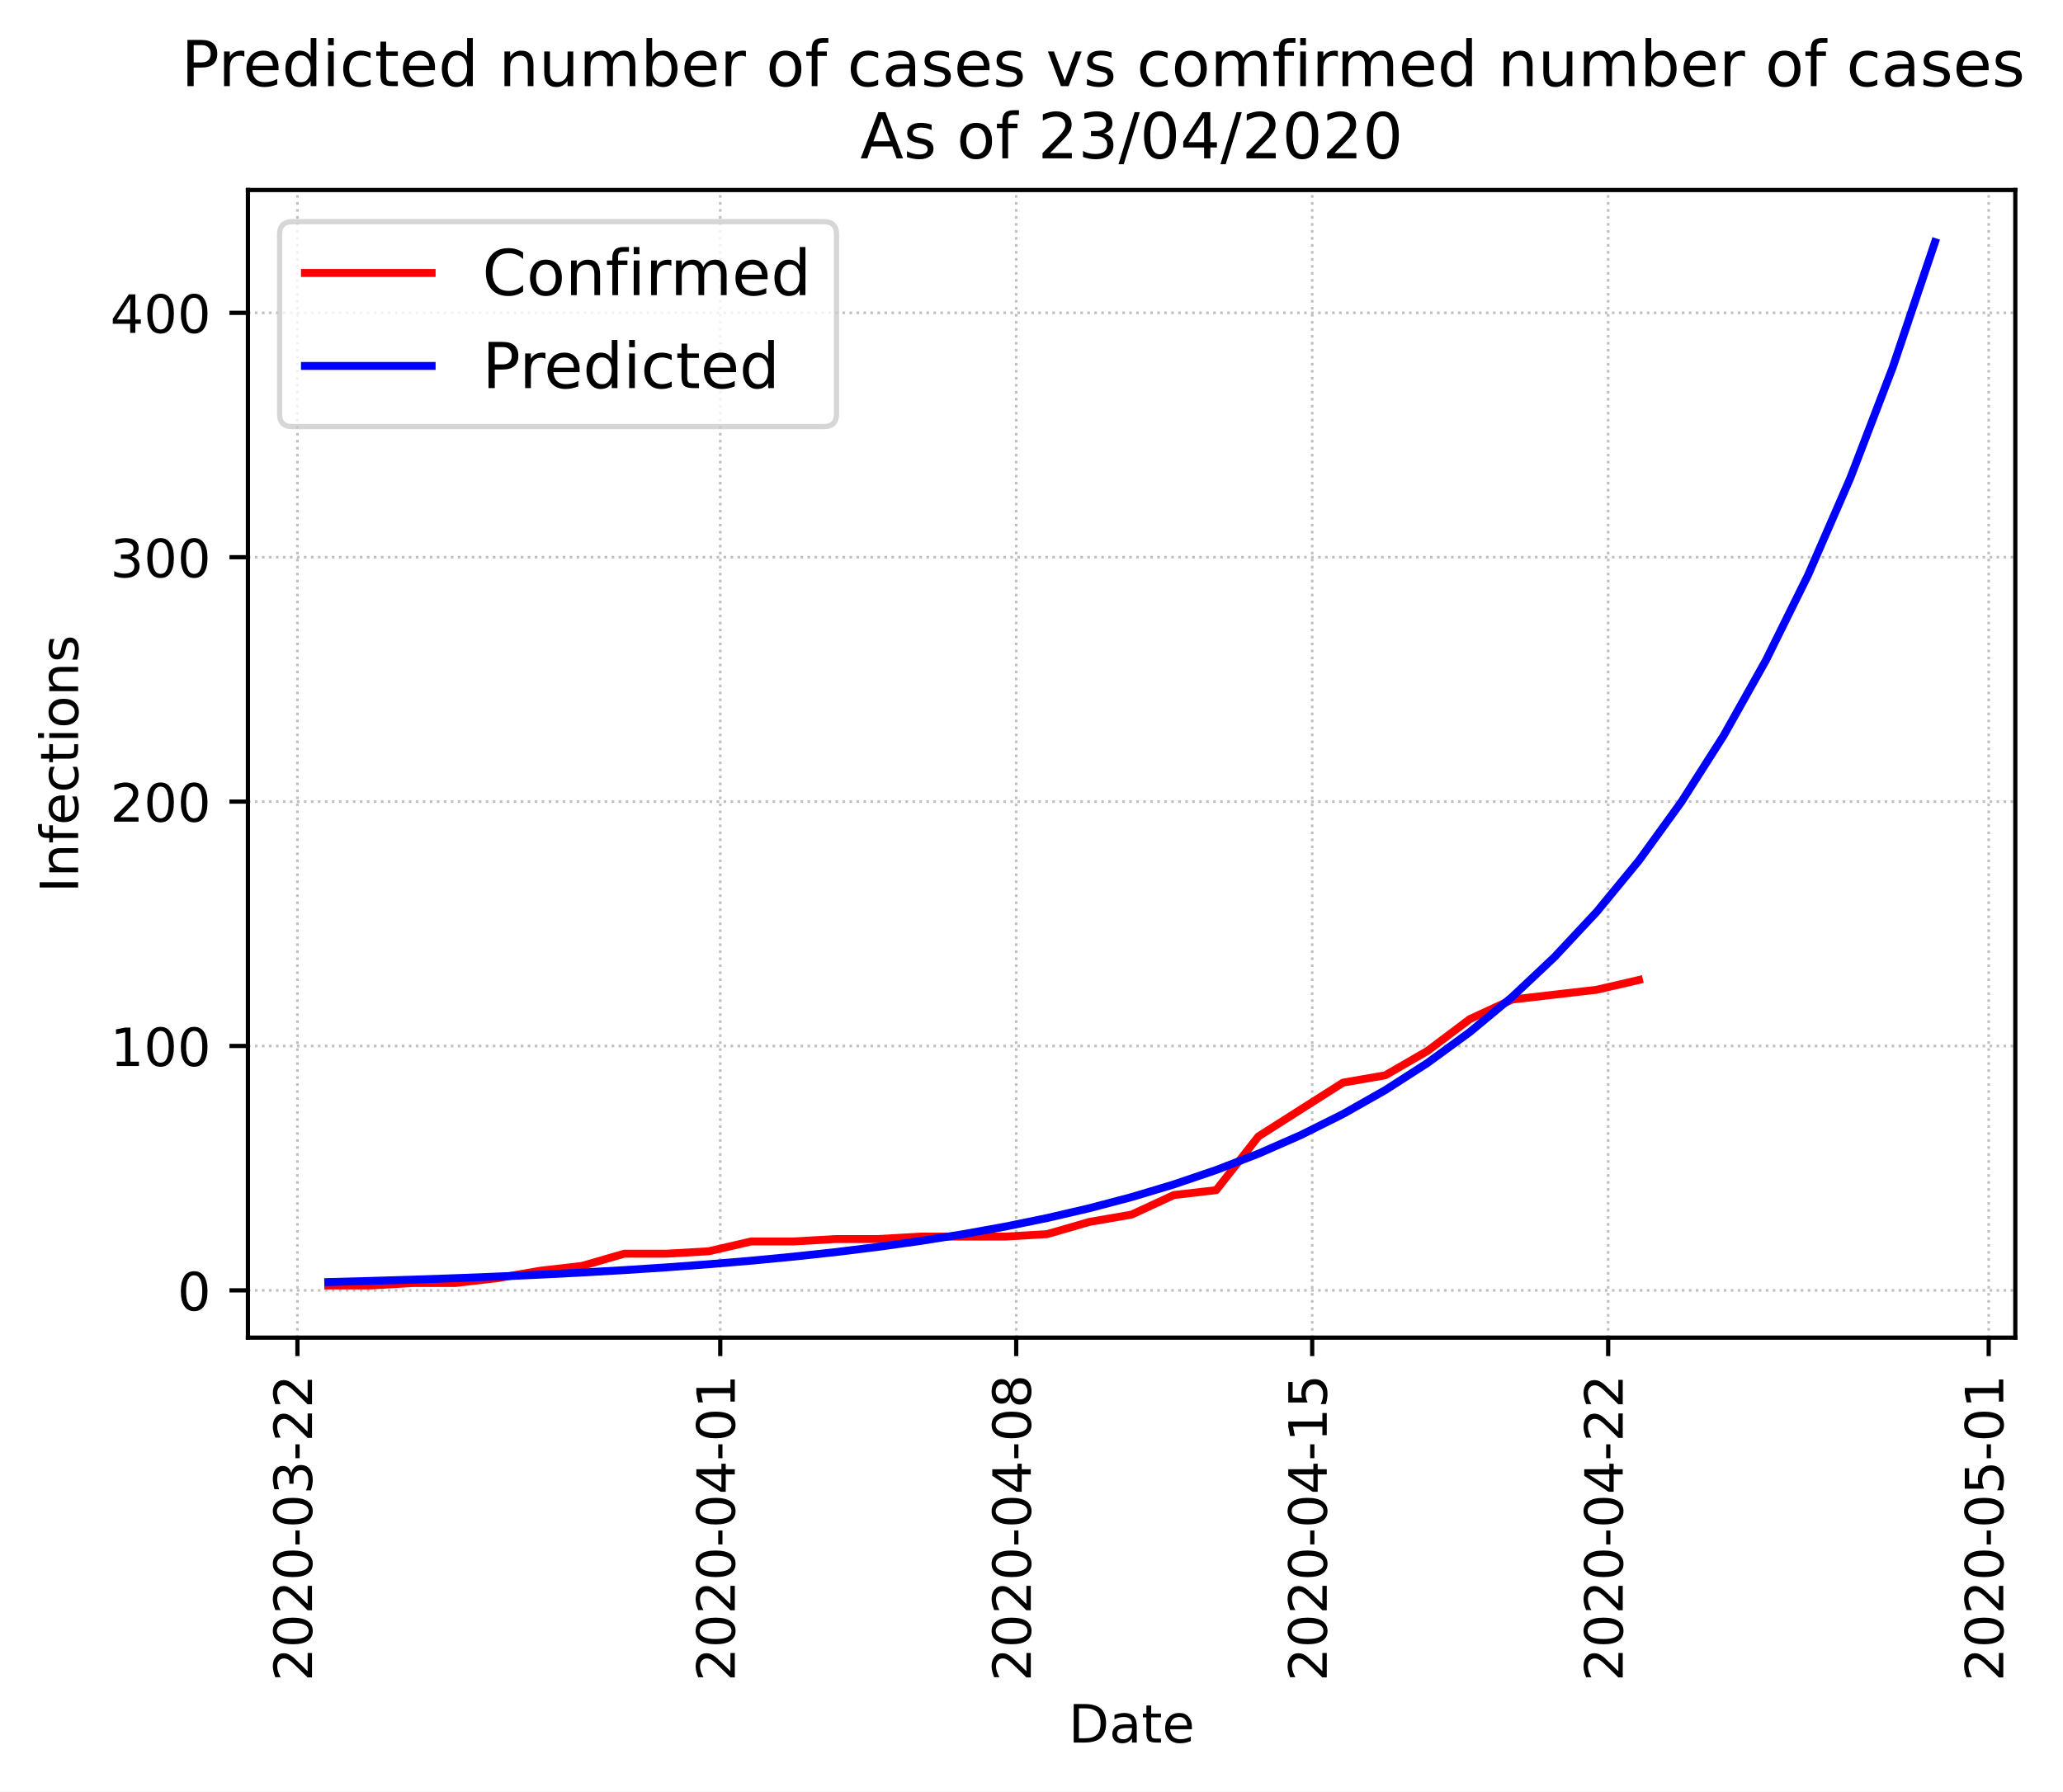
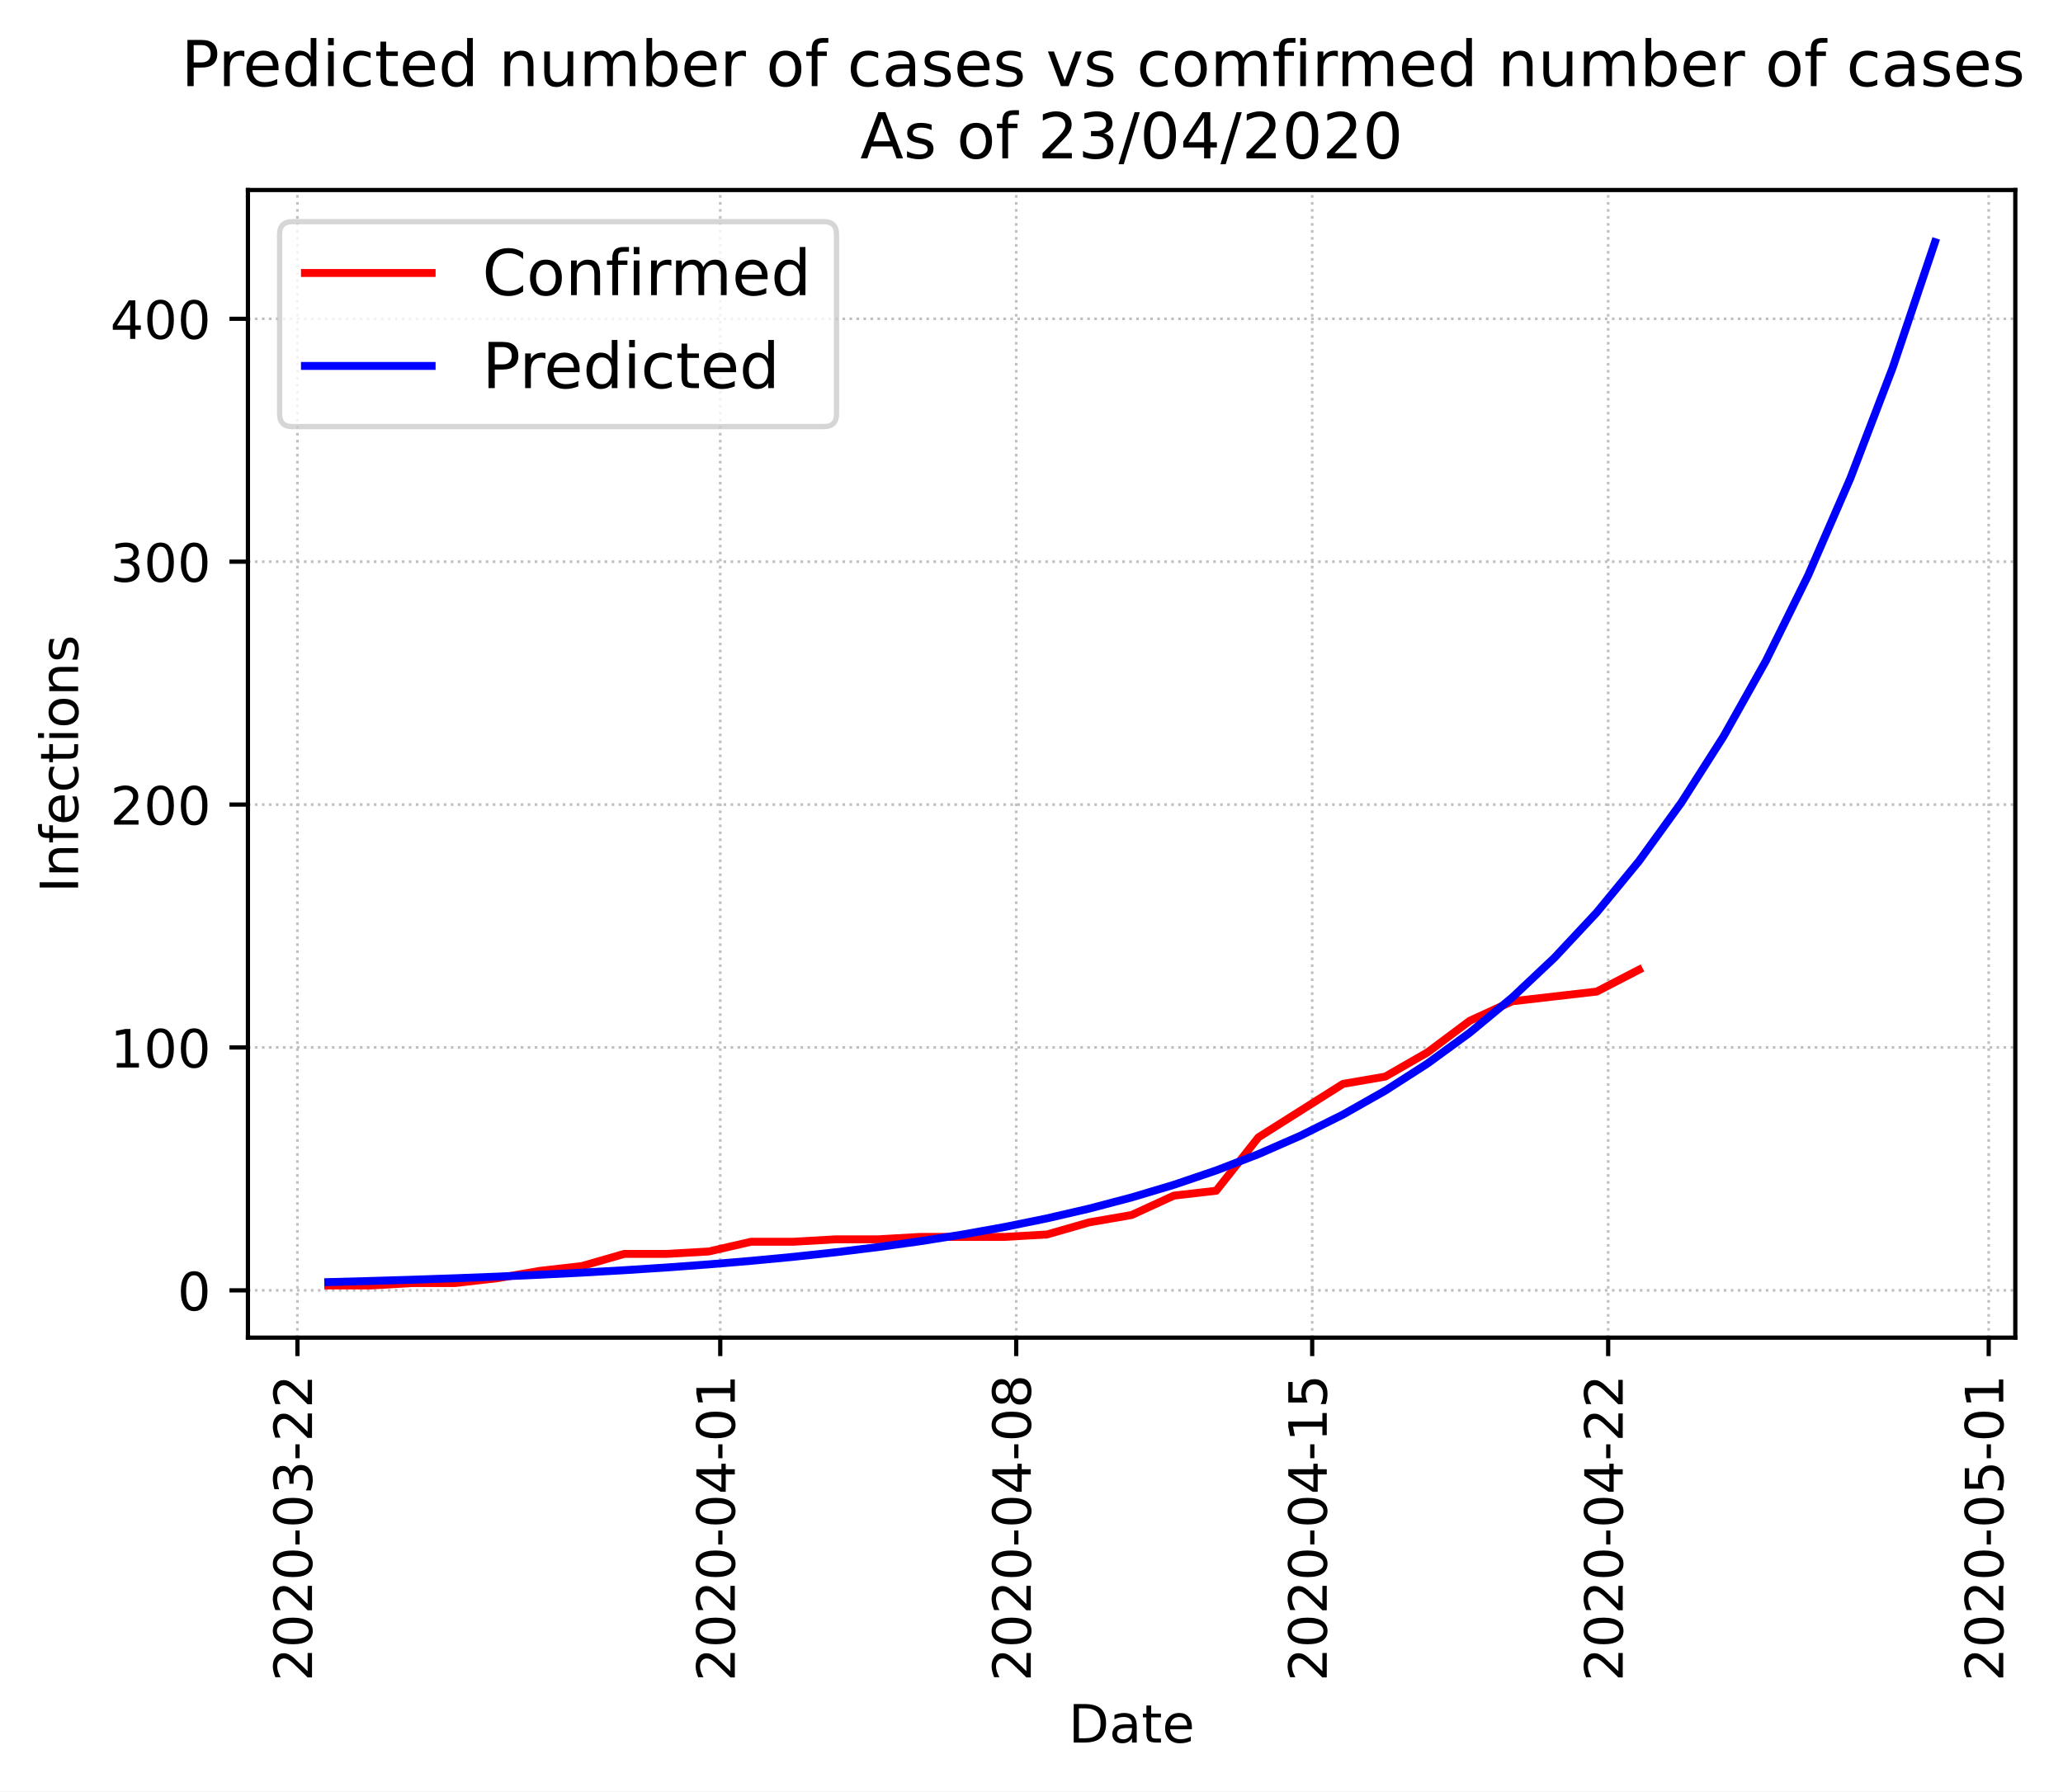
<svg xmlns="http://www.w3.org/2000/svg" xmlns:xlink="http://www.w3.org/1999/xlink" height="339.434pt" version="1.1" viewBox="0 0 390.801 339.434" width="390.801pt">
  <defs>
    <style type="text/css">
*{stroke-linecap:butt;stroke-linejoin:round;}
  </style>
  </defs>
  <g id="figure_1">
    <g id="patch_1">
      <path d="M 0 339.434  L 390.801 339.434  L 390.801 0  L 0 0  z " style="fill:#ffffff;" />
    </g>
    <g id="axes_1">
      <g id="patch_2">
        <path d="M 46.966 253.44  L 381.766 253.44  L 381.766 36  L 46.966 36  z " style="fill:#ffffff;" />
      </g>
      <g id="matplotlib.axis_1">
        <g id="xtick_1">
          <g id="line2d_1">
-             <path clip-path="url(#p44bab52675)" d="M 56.343 253.44  L 56.343 36  " style="fill:none;stroke:#c0c0c0;stroke-dasharray:0.5,0.825;stroke-dashoffset:0;stroke-width:0.5;" />
+             <path clip-path="url(#p7299860c38)" d="M 56.343 253.44  L 56.343 36  " style="fill:none;stroke:#c0c0c0;stroke-dasharray:0.5,0.825;stroke-dashoffset:0;stroke-width:0.5;" />
          </g>
          <g id="line2d_2">
            <defs>
-               <path d="M 0 0  L 0 3.5  " id="md69477b791" style="stroke:#000000;stroke-width:0.8;" />
-             </defs>
-             <g>
-               <use style="stroke:#000000;stroke-width:0.8;" x="56.343" xlink:href="#md69477b791" y="253.44" />
+               <path d="M 0 0  L 0 3.5  " id="m56e57b2d29" style="stroke:#000000;stroke-width:0.8;" />
+             </defs>
+             <g>
+               <use style="stroke:#000000;stroke-width:0.8;" x="56.343" xlink:href="#m56e57b2d29" y="253.44" />
            </g>
          </g>
          <g id="text_1">
            <defs>
              <path d="M 19.188 8.297  L 53.609 8.297  L 53.609 0  L 7.328 0  L 7.328 8.297  Q 12.938 14.109 22.625 23.891  Q 32.328 33.688 34.812 36.531  Q 39.547 41.844 41.422 45.531  Q 43.312 49.219 43.312 52.781  Q 43.312 58.594 39.234 62.25  Q 35.156 65.922 28.609 65.922  Q 23.969 65.922 18.812 64.312  Q 13.672 62.703 7.812 59.422  L 7.812 69.391  Q 13.766 71.781 18.938 73  Q 24.125 74.219 28.422 74.219  Q 39.75 74.219 46.484 68.547  Q 53.219 62.891 53.219 53.422  Q 53.219 48.922 51.531 44.891  Q 49.859 40.875 45.406 35.406  Q 44.188 33.984 37.641 27.219  Q 31.109 20.453 19.188 8.297  z " id="DejaVuSans-50" />
              <path d="M 31.781 66.406  Q 24.172 66.406 20.328 58.906  Q 16.5 51.422 16.5 36.375  Q 16.5 21.391 20.328 13.891  Q 24.172 6.391 31.781 6.391  Q 39.453 6.391 43.281 13.891  Q 47.125 21.391 47.125 36.375  Q 47.125 51.422 43.281 58.906  Q 39.453 66.406 31.781 66.406  z M 31.781 74.219  Q 44.047 74.219 50.516 64.516  Q 56.984 54.828 56.984 36.375  Q 56.984 17.969 50.516 8.266  Q 44.047 -1.422 31.781 -1.422  Q 19.531 -1.422 13.062 8.266  Q 6.594 17.969 6.594 36.375  Q 6.594 54.828 13.062 64.516  Q 19.531 74.219 31.781 74.219  z " id="DejaVuSans-48" />
              <path d="M 4.891 31.391  L 31.203 31.391  L 31.203 23.391  L 4.891 23.391  z " id="DejaVuSans-45" />
              <path d="M 40.578 39.312  Q 47.656 37.797 51.625 33  Q 55.609 28.219 55.609 21.188  Q 55.609 10.406 48.188 4.484  Q 40.766 -1.422 27.094 -1.422  Q 22.516 -1.422 17.656 -0.516  Q 12.797 0.391 7.625 2.203  L 7.625 11.719  Q 11.719 9.328 16.594 8.109  Q 21.484 6.891 26.812 6.891  Q 36.078 6.891 40.938 10.547  Q 45.797 14.203 45.797 21.188  Q 45.797 27.641 41.281 31.266  Q 36.766 34.906 28.719 34.906  L 20.219 34.906  L 20.219 43.016  L 29.109 43.016  Q 36.375 43.016 40.234 45.922  Q 44.094 48.828 44.094 54.297  Q 44.094 59.906 40.109 62.906  Q 36.141 65.922 28.719 65.922  Q 24.656 65.922 20.016 65.031  Q 15.375 64.156 9.812 62.312  L 9.812 71.094  Q 15.438 72.656 20.344 73.438  Q 25.25 74.219 29.594 74.219  Q 40.828 74.219 47.359 69.109  Q 53.906 64.016 53.906 55.328  Q 53.906 49.266 50.438 45.094  Q 46.969 40.922 40.578 39.312  z " id="DejaVuSans-51" />
            </defs>
            <g transform="translate(59.10287 318.5556)rotate(-90)scale(0.1 -0.1)">
              <use xlink:href="#DejaVuSans-50" />
              <use x="63.623" xlink:href="#DejaVuSans-48" />
              <use x="127.246" xlink:href="#DejaVuSans-50" />
              <use x="190.869" xlink:href="#DejaVuSans-48" />
              <use x="254.492" xlink:href="#DejaVuSans-45" />
              <use x="290.576" xlink:href="#DejaVuSans-48" />
              <use x="354.199" xlink:href="#DejaVuSans-51" />
              <use x="417.822" xlink:href="#DejaVuSans-45" />
              <use x="453.906" xlink:href="#DejaVuSans-50" />
              <use x="517.529" xlink:href="#DejaVuSans-50" />
            </g>
          </g>
        </g>
        <g id="xtick_2">
          <g id="line2d_3">
-             <path clip-path="url(#p44bab52675)" d="M 136.439 253.44  L 136.439 36  " style="fill:none;stroke:#c0c0c0;stroke-dasharray:0.5,0.825;stroke-dashoffset:0;stroke-width:0.5;" />
+             <path clip-path="url(#p7299860c38)" d="M 136.439 253.44  L 136.439 36  " style="fill:none;stroke:#c0c0c0;stroke-dasharray:0.5,0.825;stroke-dashoffset:0;stroke-width:0.5;" />
          </g>
          <g id="line2d_4">
            <g>
-               <use style="stroke:#000000;stroke-width:0.8;" x="136.439" xlink:href="#md69477b791" y="253.44" />
+               <use style="stroke:#000000;stroke-width:0.8;" x="136.439" xlink:href="#m56e57b2d29" y="253.44" />
            </g>
          </g>
          <g id="text_2">
            <defs>
              <path d="M 37.797 64.312  L 12.891 25.391  L 37.797 25.391  z M 35.203 72.906  L 47.609 72.906  L 47.609 25.391  L 58.016 25.391  L 58.016 17.188  L 47.609 17.188  L 47.609 0  L 37.797 0  L 37.797 17.188  L 4.891 17.188  L 4.891 26.703  z " id="DejaVuSans-52" />
              <path d="M 12.406 8.297  L 28.516 8.297  L 28.516 63.922  L 10.984 60.406  L 10.984 69.391  L 28.422 72.906  L 38.281 72.906  L 38.281 8.297  L 54.391 8.297  L 54.391 0  L 12.406 0  z " id="DejaVuSans-49" />
            </defs>
            <g transform="translate(139.1986 318.5556)rotate(-90)scale(0.1 -0.1)">
              <use xlink:href="#DejaVuSans-50" />
              <use x="63.623" xlink:href="#DejaVuSans-48" />
              <use x="127.246" xlink:href="#DejaVuSans-50" />
              <use x="190.869" xlink:href="#DejaVuSans-48" />
              <use x="254.492" xlink:href="#DejaVuSans-45" />
              <use x="290.576" xlink:href="#DejaVuSans-48" />
              <use x="354.199" xlink:href="#DejaVuSans-52" />
              <use x="417.822" xlink:href="#DejaVuSans-45" />
              <use x="453.906" xlink:href="#DejaVuSans-48" />
              <use x="517.529" xlink:href="#DejaVuSans-49" />
            </g>
          </g>
        </g>
        <g id="xtick_3">
          <g id="line2d_5">
-             <path clip-path="url(#p44bab52675)" d="M 192.506 253.44  L 192.506 36  " style="fill:none;stroke:#c0c0c0;stroke-dasharray:0.5,0.825;stroke-dashoffset:0;stroke-width:0.5;" />
+             <path clip-path="url(#p7299860c38)" d="M 192.506 253.44  L 192.506 36  " style="fill:none;stroke:#c0c0c0;stroke-dasharray:0.5,0.825;stroke-dashoffset:0;stroke-width:0.5;" />
          </g>
          <g id="line2d_6">
            <g>
-               <use style="stroke:#000000;stroke-width:0.8;" x="192.506" xlink:href="#md69477b791" y="253.44" />
+               <use style="stroke:#000000;stroke-width:0.8;" x="192.506" xlink:href="#m56e57b2d29" y="253.44" />
            </g>
          </g>
          <g id="text_3">
            <defs>
              <path d="M 31.781 34.625  Q 24.75 34.625 20.719 30.859  Q 16.703 27.094 16.703 20.516  Q 16.703 13.922 20.719 10.156  Q 24.75 6.391 31.781 6.391  Q 38.812 6.391 42.859 10.172  Q 46.922 13.969 46.922 20.516  Q 46.922 27.094 42.891 30.859  Q 38.875 34.625 31.781 34.625  z M 21.922 38.812  Q 15.578 40.375 12.031 44.719  Q 8.5 49.078 8.5 55.328  Q 8.5 64.062 14.719 69.141  Q 20.953 74.219 31.781 74.219  Q 42.672 74.219 48.875 69.141  Q 55.078 64.062 55.078 55.328  Q 55.078 49.078 51.531 44.719  Q 48 40.375 41.703 38.812  Q 48.828 37.156 52.797 32.312  Q 56.781 27.484 56.781 20.516  Q 56.781 9.906 50.312 4.234  Q 43.844 -1.422 31.781 -1.422  Q 19.734 -1.422 13.25 4.234  Q 6.781 9.906 6.781 20.516  Q 6.781 27.484 10.781 32.312  Q 14.797 37.156 21.922 38.812  z M 18.312 54.391  Q 18.312 48.734 21.844 45.562  Q 25.391 42.391 31.781 42.391  Q 38.141 42.391 41.719 45.562  Q 45.312 48.734 45.312 54.391  Q 45.312 60.062 41.719 63.234  Q 38.141 66.406 31.781 66.406  Q 25.391 66.406 21.844 63.234  Q 18.312 60.062 18.312 54.391  z " id="DejaVuSans-56" />
            </defs>
            <g transform="translate(195.2655 318.5556)rotate(-90)scale(0.1 -0.1)">
              <use xlink:href="#DejaVuSans-50" />
              <use x="63.623" xlink:href="#DejaVuSans-48" />
              <use x="127.246" xlink:href="#DejaVuSans-50" />
              <use x="190.869" xlink:href="#DejaVuSans-48" />
              <use x="254.492" xlink:href="#DejaVuSans-45" />
              <use x="290.576" xlink:href="#DejaVuSans-48" />
              <use x="354.199" xlink:href="#DejaVuSans-52" />
              <use x="417.822" xlink:href="#DejaVuSans-45" />
              <use x="453.906" xlink:href="#DejaVuSans-48" />
              <use x="517.529" xlink:href="#DejaVuSans-56" />
            </g>
          </g>
        </g>
        <g id="xtick_4">
          <g id="line2d_7">
-             <path clip-path="url(#p44bab52675)" d="M 248.573 253.44  L 248.573 36  " style="fill:none;stroke:#c0c0c0;stroke-dasharray:0.5,0.825;stroke-dashoffset:0;stroke-width:0.5;" />
+             <path clip-path="url(#p7299860c38)" d="M 248.573 253.44  L 248.573 36  " style="fill:none;stroke:#c0c0c0;stroke-dasharray:0.5,0.825;stroke-dashoffset:0;stroke-width:0.5;" />
          </g>
          <g id="line2d_8">
            <g>
-               <use style="stroke:#000000;stroke-width:0.8;" x="248.573" xlink:href="#md69477b791" y="253.44" />
+               <use style="stroke:#000000;stroke-width:0.8;" x="248.573" xlink:href="#m56e57b2d29" y="253.44" />
            </g>
          </g>
          <g id="text_4">
            <defs>
              <path d="M 10.797 72.906  L 49.516 72.906  L 49.516 64.594  L 19.828 64.594  L 19.828 46.734  Q 21.969 47.469 24.109 47.828  Q 26.266 48.188 28.422 48.188  Q 40.625 48.188 47.75 41.5  Q 54.891 34.812 54.891 23.391  Q 54.891 11.625 47.562 5.094  Q 40.234 -1.422 26.906 -1.422  Q 22.312 -1.422 17.547 -0.641  Q 12.797 0.141 7.719 1.703  L 7.719 11.625  Q 12.109 9.234 16.797 8.062  Q 21.484 6.891 26.703 6.891  Q 35.156 6.891 40.078 11.328  Q 45.016 15.766 45.016 23.391  Q 45.016 31 40.078 35.438  Q 35.156 39.891 26.703 39.891  Q 22.75 39.891 18.812 39.016  Q 14.891 38.141 10.797 36.281  z " id="DejaVuSans-53" />
            </defs>
            <g transform="translate(251.3325 318.5556)rotate(-90)scale(0.1 -0.1)">
              <use xlink:href="#DejaVuSans-50" />
              <use x="63.623" xlink:href="#DejaVuSans-48" />
              <use x="127.246" xlink:href="#DejaVuSans-50" />
              <use x="190.869" xlink:href="#DejaVuSans-48" />
              <use x="254.492" xlink:href="#DejaVuSans-45" />
              <use x="290.576" xlink:href="#DejaVuSans-48" />
              <use x="354.199" xlink:href="#DejaVuSans-52" />
              <use x="417.822" xlink:href="#DejaVuSans-45" />
              <use x="453.906" xlink:href="#DejaVuSans-49" />
              <use x="517.529" xlink:href="#DejaVuSans-53" />
            </g>
          </g>
        </g>
        <g id="xtick_5">
          <g id="line2d_9">
-             <path clip-path="url(#p44bab52675)" d="M 304.64 253.44  L 304.64 36  " style="fill:none;stroke:#c0c0c0;stroke-dasharray:0.5,0.825;stroke-dashoffset:0;stroke-width:0.5;" />
+             <path clip-path="url(#p7299860c38)" d="M 304.64 253.44  L 304.64 36  " style="fill:none;stroke:#c0c0c0;stroke-dasharray:0.5,0.825;stroke-dashoffset:0;stroke-width:0.5;" />
          </g>
          <g id="line2d_10">
            <g>
-               <use style="stroke:#000000;stroke-width:0.8;" x="304.64" xlink:href="#md69477b791" y="253.44" />
+               <use style="stroke:#000000;stroke-width:0.8;" x="304.64" xlink:href="#m56e57b2d29" y="253.44" />
            </g>
          </g>
          <g id="text_5">
            <g transform="translate(307.3995 318.5556)rotate(-90)scale(0.1 -0.1)">
              <use xlink:href="#DejaVuSans-50" />
              <use x="63.623" xlink:href="#DejaVuSans-48" />
              <use x="127.246" xlink:href="#DejaVuSans-50" />
              <use x="190.869" xlink:href="#DejaVuSans-48" />
              <use x="254.492" xlink:href="#DejaVuSans-45" />
              <use x="290.576" xlink:href="#DejaVuSans-48" />
              <use x="354.199" xlink:href="#DejaVuSans-52" />
              <use x="417.822" xlink:href="#DejaVuSans-45" />
              <use x="453.906" xlink:href="#DejaVuSans-50" />
              <use x="517.529" xlink:href="#DejaVuSans-50" />
            </g>
          </g>
        </g>
        <g id="xtick_6">
          <g id="line2d_11">
-             <path clip-path="url(#p44bab52675)" d="M 376.726 253.44  L 376.726 36  " style="fill:none;stroke:#c0c0c0;stroke-dasharray:0.5,0.825;stroke-dashoffset:0;stroke-width:0.5;" />
+             <path clip-path="url(#p7299860c38)" d="M 376.726 253.44  L 376.726 36  " style="fill:none;stroke:#c0c0c0;stroke-dasharray:0.5,0.825;stroke-dashoffset:0;stroke-width:0.5;" />
          </g>
          <g id="line2d_12">
            <g>
-               <use style="stroke:#000000;stroke-width:0.8;" x="376.726" xlink:href="#md69477b791" y="253.44" />
+               <use style="stroke:#000000;stroke-width:0.8;" x="376.726" xlink:href="#m56e57b2d29" y="253.44" />
            </g>
          </g>
          <g id="text_6">
            <g transform="translate(379.4856 318.5556)rotate(-90)scale(0.1 -0.1)">
              <use xlink:href="#DejaVuSans-50" />
              <use x="63.623" xlink:href="#DejaVuSans-48" />
              <use x="127.246" xlink:href="#DejaVuSans-50" />
              <use x="190.869" xlink:href="#DejaVuSans-48" />
              <use x="254.492" xlink:href="#DejaVuSans-45" />
              <use x="290.576" xlink:href="#DejaVuSans-48" />
              <use x="354.199" xlink:href="#DejaVuSans-53" />
              <use x="417.822" xlink:href="#DejaVuSans-45" />
              <use x="453.906" xlink:href="#DejaVuSans-48" />
              <use x="517.529" xlink:href="#DejaVuSans-49" />
            </g>
          </g>
        </g>
        <g id="text_7">
          <defs>
            <path d="M 19.672 64.797  L 19.672 8.109  L 31.594 8.109  Q 46.688 8.109 53.688 14.938  Q 60.688 21.781 60.688 36.531  Q 60.688 51.172 53.688 57.984  Q 46.688 64.797 31.594 64.797  z M 9.812 72.906  L 30.078 72.906  Q 51.266 72.906 61.172 64.094  Q 71.094 55.281 71.094 36.531  Q 71.094 17.672 61.125 8.828  Q 51.172 0 30.078 0  L 9.812 0  z " id="DejaVuSans-68" />
            <path d="M 34.281 27.484  Q 23.391 27.484 19.188 25  Q 14.984 22.516 14.984 16.5  Q 14.984 11.719 18.141 8.906  Q 21.297 6.109 26.703 6.109  Q 34.188 6.109 38.703 11.406  Q 43.219 16.703 43.219 25.484  L 43.219 27.484  z M 52.203 31.203  L 52.203 0  L 43.219 0  L 43.219 8.297  Q 40.141 3.328 35.547 0.953  Q 30.953 -1.422 24.312 -1.422  Q 15.922 -1.422 10.953 3.297  Q 6 8.016 6 15.922  Q 6 25.141 12.172 29.828  Q 18.359 34.516 30.609 34.516  L 43.219 34.516  L 43.219 35.406  Q 43.219 41.609 39.141 45  Q 35.062 48.391 27.688 48.391  Q 23 48.391 18.547 47.266  Q 14.109 46.141 10.016 43.891  L 10.016 52.203  Q 14.938 54.109 19.578 55.047  Q 24.219 56 28.609 56  Q 40.484 56 46.344 49.844  Q 52.203 43.703 52.203 31.203  z " id="DejaVuSans-97" />
            <path d="M 18.312 70.219  L 18.312 54.688  L 36.812 54.688  L 36.812 47.703  L 18.312 47.703  L 18.312 18.016  Q 18.312 11.328 20.141 9.422  Q 21.969 7.516 27.594 7.516  L 36.812 7.516  L 36.812 0  L 27.594 0  Q 17.188 0 13.234 3.875  Q 9.281 7.766 9.281 18.016  L 9.281 47.703  L 2.688 47.703  L 2.688 54.688  L 9.281 54.688  L 9.281 70.219  z " id="DejaVuSans-116" />
            <path d="M 56.203 29.594  L 56.203 25.203  L 14.891 25.203  Q 15.484 15.922 20.484 11.062  Q 25.484 6.203 34.422 6.203  Q 39.594 6.203 44.453 7.469  Q 49.312 8.734 54.109 11.281  L 54.109 2.781  Q 49.266 0.734 44.188 -0.344  Q 39.109 -1.422 33.891 -1.422  Q 20.797 -1.422 13.156 6.188  Q 5.516 13.812 5.516 26.812  Q 5.516 40.234 12.766 48.109  Q 20.016 56 32.328 56  Q 43.359 56 49.781 48.891  Q 56.203 41.797 56.203 29.594  z M 47.219 32.234  Q 47.125 39.594 43.094 43.984  Q 39.062 48.391 32.422 48.391  Q 24.906 48.391 20.391 44.141  Q 15.875 39.891 15.188 32.172  z " id="DejaVuSans-101" />
          </defs>
          <g transform="translate(202.4148 330.1541)scale(0.1 -0.1)">
            <use xlink:href="#DejaVuSans-68" />
            <use x="77.002" xlink:href="#DejaVuSans-97" />
            <use x="138.281" xlink:href="#DejaVuSans-116" />
            <use x="177.49" xlink:href="#DejaVuSans-101" />
          </g>
        </g>
      </g>
      <g id="matplotlib.axis_2">
        <g id="ytick_1">
          <g id="line2d_13">
-             <path clip-path="url(#p44bab52675)" d="M 46.966 244.482  L 381.766 244.482  " style="fill:none;stroke:#c0c0c0;stroke-dasharray:0.5,0.825;stroke-dashoffset:0;stroke-width:0.5;" />
+             <path clip-path="url(#p7299860c38)" d="M 46.966 244.477  L 381.766 244.477  " style="fill:none;stroke:#c0c0c0;stroke-dasharray:0.5,0.825;stroke-dashoffset:0;stroke-width:0.5;" />
          </g>
          <g id="line2d_14">
            <defs>
-               <path d="M 0 0  L -3.5 0  " id="m138435beb2" style="stroke:#000000;stroke-width:0.8;" />
-             </defs>
-             <g>
-               <use style="stroke:#000000;stroke-width:0.8;" x="46.966" xlink:href="#m138435beb2" y="244.482" />
+               <path d="M 0 0  L -3.5 0  " id="m5e8b8e18bf" style="stroke:#000000;stroke-width:0.8;" />
+             </defs>
+             <g>
+               <use style="stroke:#000000;stroke-width:0.8;" x="46.966" xlink:href="#m5e8b8e18bf" y="244.477" />
            </g>
          </g>
          <g id="text_8">
-             <g transform="translate(33.60312 248.2817)scale(0.1 -0.1)">
+             <g transform="translate(33.60312 248.276)scale(0.1 -0.1)">
              <use xlink:href="#DejaVuSans-48" />
            </g>
          </g>
        </g>
        <g id="ytick_2">
          <g id="line2d_15">
-             <path clip-path="url(#p44bab52675)" d="M 46.966 198.179  L 381.766 198.179  " style="fill:none;stroke:#c0c0c0;stroke-dasharray:0.5,0.825;stroke-dashoffset:0;stroke-width:0.5;" />
+             <path clip-path="url(#p7299860c38)" d="M 46.966 198.458  L 381.766 198.458  " style="fill:none;stroke:#c0c0c0;stroke-dasharray:0.5,0.825;stroke-dashoffset:0;stroke-width:0.5;" />
          </g>
          <g id="line2d_16">
            <g>
-               <use style="stroke:#000000;stroke-width:0.8;" x="46.966" xlink:href="#m138435beb2" y="198.179" />
+               <use style="stroke:#000000;stroke-width:0.8;" x="46.966" xlink:href="#m5e8b8e18bf" y="198.458" />
            </g>
          </g>
          <g id="text_9">
-             <g transform="translate(20.87813 201.9782)scale(0.1 -0.1)">
+             <g transform="translate(20.87813 202.2575)scale(0.1 -0.1)">
              <use xlink:href="#DejaVuSans-49" />
              <use x="63.623" xlink:href="#DejaVuSans-48" />
              <use x="127.246" xlink:href="#DejaVuSans-48" />
            </g>
          </g>
        </g>
        <g id="ytick_3">
          <g id="line2d_17">
-             <path clip-path="url(#p44bab52675)" d="M 46.966 151.876  L 381.766 151.876  " style="fill:none;stroke:#c0c0c0;stroke-dasharray:0.5,0.825;stroke-dashoffset:0;stroke-width:0.5;" />
+             <path clip-path="url(#p7299860c38)" d="M 46.966 152.44  L 381.766 152.44  " style="fill:none;stroke:#c0c0c0;stroke-dasharray:0.5,0.825;stroke-dashoffset:0;stroke-width:0.5;" />
          </g>
          <g id="line2d_18">
            <g>
-               <use style="stroke:#000000;stroke-width:0.8;" x="46.966" xlink:href="#m138435beb2" y="151.876" />
+               <use style="stroke:#000000;stroke-width:0.8;" x="46.966" xlink:href="#m5e8b8e18bf" y="152.44" />
            </g>
          </g>
          <g id="text_10">
-             <g transform="translate(20.87813 155.6748)scale(0.1 -0.1)">
+             <g transform="translate(20.87813 156.2389)scale(0.1 -0.1)">
              <use xlink:href="#DejaVuSans-50" />
              <use x="63.623" xlink:href="#DejaVuSans-48" />
              <use x="127.246" xlink:href="#DejaVuSans-48" />
            </g>
          </g>
        </g>
        <g id="ytick_4">
          <g id="line2d_19">
-             <path clip-path="url(#p44bab52675)" d="M 46.966 105.572  L 381.766 105.572  " style="fill:none;stroke:#c0c0c0;stroke-dasharray:0.5,0.825;stroke-dashoffset:0;stroke-width:0.5;" />
+             <path clip-path="url(#p7299860c38)" d="M 46.966 106.421  L 381.766 106.421  " style="fill:none;stroke:#c0c0c0;stroke-dasharray:0.5,0.825;stroke-dashoffset:0;stroke-width:0.5;" />
          </g>
          <g id="line2d_20">
            <g>
-               <use style="stroke:#000000;stroke-width:0.8;" x="46.966" xlink:href="#m138435beb2" y="105.572" />
+               <use style="stroke:#000000;stroke-width:0.8;" x="46.966" xlink:href="#m5e8b8e18bf" y="106.421" />
            </g>
          </g>
          <g id="text_11">
-             <g transform="translate(20.87813 109.3714)scale(0.1 -0.1)">
+             <g transform="translate(20.87813 110.2204)scale(0.1 -0.1)">
              <use xlink:href="#DejaVuSans-51" />
              <use x="63.623" xlink:href="#DejaVuSans-48" />
              <use x="127.246" xlink:href="#DejaVuSans-48" />
            </g>
          </g>
        </g>
        <g id="ytick_5">
          <g id="line2d_21">
-             <path clip-path="url(#p44bab52675)" d="M 46.966 59.269  L 381.766 59.269  " style="fill:none;stroke:#c0c0c0;stroke-dasharray:0.5,0.825;stroke-dashoffset:0;stroke-width:0.5;" />
+             <path clip-path="url(#p7299860c38)" d="M 46.966 60.403  L 381.766 60.403  " style="fill:none;stroke:#c0c0c0;stroke-dasharray:0.5,0.825;stroke-dashoffset:0;stroke-width:0.5;" />
          </g>
          <g id="line2d_22">
            <g>
-               <use style="stroke:#000000;stroke-width:0.8;" x="46.966" xlink:href="#m138435beb2" y="59.269" />
+               <use style="stroke:#000000;stroke-width:0.8;" x="46.966" xlink:href="#m5e8b8e18bf" y="60.403" />
            </g>
          </g>
          <g id="text_12">
-             <g transform="translate(20.87813 63.06803)scale(0.1 -0.1)">
+             <g transform="translate(20.87813 64.20194)scale(0.1 -0.1)">
              <use xlink:href="#DejaVuSans-52" />
              <use x="63.623" xlink:href="#DejaVuSans-48" />
              <use x="127.246" xlink:href="#DejaVuSans-48" />
            </g>
          </g>
        </g>
        <g id="text_13">
          <defs>
            <path d="M 9.812 72.906  L 19.672 72.906  L 19.672 0  L 9.812 0  z " id="DejaVuSans-73" />
            <path d="M 54.891 33.016  L 54.891 0  L 45.906 0  L 45.906 32.719  Q 45.906 40.484 42.875 44.328  Q 39.844 48.188 33.797 48.188  Q 26.516 48.188 22.312 43.547  Q 18.109 38.922 18.109 30.906  L 18.109 0  L 9.078 0  L 9.078 54.688  L 18.109 54.688  L 18.109 46.188  Q 21.344 51.125 25.703 53.562  Q 30.078 56 35.797 56  Q 45.219 56 50.047 50.172  Q 54.891 44.344 54.891 33.016  z " id="DejaVuSans-110" />
            <path d="M 37.109 75.984  L 37.109 68.5  L 28.516 68.5  Q 23.688 68.5 21.797 66.547  Q 19.922 64.594 19.922 59.516  L 19.922 54.688  L 34.719 54.688  L 34.719 47.703  L 19.922 47.703  L 19.922 0  L 10.891 0  L 10.891 47.703  L 2.297 47.703  L 2.297 54.688  L 10.891 54.688  L 10.891 58.5  Q 10.891 67.625 15.141 71.797  Q 19.391 75.984 28.609 75.984  z " id="DejaVuSans-102" />
            <path d="M 48.781 52.594  L 48.781 44.188  Q 44.969 46.297 41.141 47.344  Q 37.312 48.391 33.406 48.391  Q 24.656 48.391 19.812 42.844  Q 14.984 37.312 14.984 27.297  Q 14.984 17.281 19.812 11.734  Q 24.656 6.203 33.406 6.203  Q 37.312 6.203 41.141 7.25  Q 44.969 8.297 48.781 10.406  L 48.781 2.094  Q 45.016 0.344 40.984 -0.531  Q 36.969 -1.422 32.422 -1.422  Q 20.062 -1.422 12.781 6.344  Q 5.516 14.109 5.516 27.297  Q 5.516 40.672 12.859 48.328  Q 20.219 56 33.016 56  Q 37.156 56 41.109 55.141  Q 45.062 54.297 48.781 52.594  z " id="DejaVuSans-99" />
            <path d="M 9.422 54.688  L 18.406 54.688  L 18.406 0  L 9.422 0  z M 9.422 75.984  L 18.406 75.984  L 18.406 64.594  L 9.422 64.594  z " id="DejaVuSans-105" />
            <path d="M 30.609 48.391  Q 23.391 48.391 19.188 42.75  Q 14.984 37.109 14.984 27.297  Q 14.984 17.484 19.156 11.844  Q 23.344 6.203 30.609 6.203  Q 37.797 6.203 41.984 11.859  Q 46.188 17.531 46.188 27.297  Q 46.188 37.016 41.984 42.703  Q 37.797 48.391 30.609 48.391  z M 30.609 56  Q 42.328 56 49.016 48.375  Q 55.719 40.766 55.719 27.297  Q 55.719 13.875 49.016 6.219  Q 42.328 -1.422 30.609 -1.422  Q 18.844 -1.422 12.172 6.219  Q 5.516 13.875 5.516 27.297  Q 5.516 40.766 12.172 48.375  Q 18.844 56 30.609 56  z " id="DejaVuSans-111" />
            <path d="M 44.281 53.078  L 44.281 44.578  Q 40.484 46.531 36.375 47.5  Q 32.281 48.484 27.875 48.484  Q 21.188 48.484 17.844 46.438  Q 14.5 44.391 14.5 40.281  Q 14.5 37.156 16.891 35.375  Q 19.281 33.594 26.516 31.984  L 29.594 31.297  Q 39.156 29.25 43.188 25.516  Q 47.219 21.781 47.219 15.094  Q 47.219 7.469 41.188 3.016  Q 35.156 -1.422 24.609 -1.422  Q 20.219 -1.422 15.453 -0.562  Q 10.688 0.297 5.422 2  L 5.422 11.281  Q 10.406 8.688 15.234 7.391  Q 20.062 6.109 24.812 6.109  Q 31.156 6.109 34.562 8.281  Q 37.984 10.453 37.984 14.406  Q 37.984 18.062 35.516 20.016  Q 33.062 21.969 24.703 23.781  L 21.578 24.516  Q 13.234 26.266 9.516 29.906  Q 5.812 33.547 5.812 39.891  Q 5.812 47.609 11.281 51.797  Q 16.75 56 26.812 56  Q 31.781 56 36.172 55.266  Q 40.578 54.547 44.281 53.078  z " id="DejaVuSans-115" />
          </defs>
          <g transform="translate(14.79844 169.1317)rotate(-90)scale(0.1 -0.1)">
            <use xlink:href="#DejaVuSans-73" />
            <use x="29.492" xlink:href="#DejaVuSans-110" />
            <use x="92.871" xlink:href="#DejaVuSans-102" />
            <use x="128.076" xlink:href="#DejaVuSans-101" />
            <use x="189.6" xlink:href="#DejaVuSans-99" />
            <use x="244.58" xlink:href="#DejaVuSans-116" />
            <use x="283.789" xlink:href="#DejaVuSans-105" />
            <use x="311.572" xlink:href="#DejaVuSans-111" />
            <use x="372.754" xlink:href="#DejaVuSans-110" />
            <use x="436.133" xlink:href="#DejaVuSans-115" />
          </g>
        </g>
      </g>
      <g id="line2d_23">
-         <path clip-path="url(#p44bab52675)" d="M 62.184 243.556  L 70.193 243.556  L 78.203 243.093  L 86.213 243.093  L 94.222 242.167  L 102.232 240.778  L 110.241 239.852  L 118.251 237.537  L 126.26 237.537  L 134.27 237.074  L 142.28 235.222  L 150.289 235.222  L 158.299 234.759  L 166.308 234.759  L 174.318 234.296  L 182.327 234.296  L 190.337 234.296  L 198.346 233.833  L 206.356 231.517  L 214.366 230.128  L 222.375 226.424  L 230.385 225.498  L 238.394 215.311  L 246.404 210.218  L 254.413 205.125  L 262.423 203.735  L 270.433 199.105  L 278.442 193.086  L 286.452 189.381  L 294.461 188.455  L 302.471 187.529  L 310.48 185.677  " style="fill:none;stroke:#ff0000;stroke-linecap:square;stroke-width:1.5;" />
+         <path clip-path="url(#p7299860c38)" d="M 62.184 243.556  L 70.193 243.556  L 78.203 243.096  L 86.213 243.096  L 94.222 242.176  L 102.232 240.795  L 110.241 239.875  L 118.251 237.574  L 126.26 237.574  L 134.27 237.114  L 142.28 235.273  L 150.289 235.273  L 158.299 234.813  L 166.308 234.813  L 174.318 234.353  L 182.327 234.353  L 190.337 234.353  L 198.346 233.892  L 206.356 231.592  L 214.366 230.211  L 222.375 226.53  L 230.385 225.609  L 238.394 215.485  L 246.404 210.423  L 254.413 205.361  L 262.423 203.98  L 270.433 199.379  L 278.442 193.396  L 286.452 189.715  L 294.461 188.794  L 302.471 187.874  L 310.48 183.732  " style="fill:none;stroke:#ff0000;stroke-linecap:square;stroke-width:1.5;" />
      </g>
      <g id="line2d_24">
-         <path clip-path="url(#p44bab52675)" d="M 62.184 242.909  L 70.193 242.696  L 78.203 242.453  L 86.213 242.177  L 94.222 241.864  L 102.232 241.509  L 110.241 241.105  L 118.251 240.647  L 126.26 240.126  L 134.27 239.534  L 142.28 238.863  L 150.289 238.099  L 158.299 237.233  L 166.308 236.248  L 174.318 235.13  L 182.327 233.861  L 190.337 232.418  L 198.346 230.78  L 206.356 228.92  L 214.366 226.807  L 222.375 224.407  L 230.385 221.681  L 238.394 218.585  L 246.404 215.068  L 254.413 211.074  L 262.423 206.538  L 270.433 201.386  L 278.442 195.534  L 286.452 188.888  L 294.461 181.339  L 302.471 172.766  L 310.48 163.028  L 318.49 151.968  L 326.5 139.406  L 334.509 125.139  L 342.519 108.934  L 350.528 90.53  L 358.538 69.626  L 366.547 45.884  " style="fill:none;stroke:#0000ff;stroke-linecap:square;stroke-width:1.5;" />
+         <path clip-path="url(#p7299860c38)" d="M 62.184 242.917  L 70.193 242.704  L 78.203 242.463  L 86.213 242.189  L 94.222 241.878  L 102.232 241.525  L 110.241 241.123  L 118.251 240.667  L 126.26 240.149  L 134.27 239.56  L 142.28 238.891  L 150.289 238.132  L 158.299 237.268  L 166.308 236.288  L 174.318 235.174  L 182.327 233.909  L 190.337 232.471  L 198.346 230.838  L 206.356 228.983  L 214.366 226.875  L 222.375 224.481  L 230.385 221.76  L 238.394 218.67  L 246.404 215.16  L 254.413 211.172  L 262.423 206.641  L 270.433 201.495  L 278.442 195.648  L 286.452 189.006  L 294.461 181.46  L 302.471 172.888  L 310.48 163.15  L 318.49 152.087  L 326.5 139.519  L 334.509 125.241  L 342.519 109.022  L 350.528 90.596  L 358.538 69.663  L 366.547 45.884  " style="fill:none;stroke:#0000ff;stroke-linecap:square;stroke-width:1.5;" />
      </g>
      <g id="patch_3">
        <path d="M 46.966 253.44  L 46.966 36  " style="fill:none;stroke:#000000;stroke-linecap:square;stroke-linejoin:miter;stroke-width:0.8;" />
      </g>
      <g id="patch_4">
        <path d="M 381.766 253.44  L 381.766 36  " style="fill:none;stroke:#000000;stroke-linecap:square;stroke-linejoin:miter;stroke-width:0.8;" />
      </g>
      <g id="patch_5">
        <path d="M 46.966 253.44  L 381.766 253.44  " style="fill:none;stroke:#000000;stroke-linecap:square;stroke-linejoin:miter;stroke-width:0.8;" />
      </g>
      <g id="patch_6">
        <path d="M 46.966 36  L 381.766 36  " style="fill:none;stroke:#000000;stroke-linecap:square;stroke-linejoin:miter;stroke-width:0.8;" />
      </g>
      <g id="text_14">
        <defs>
          <path d="M 34.188 63.188  L 20.797 26.906  L 47.609 26.906  z M 28.609 72.906  L 39.797 72.906  L 67.578 0  L 57.328 0  L 50.688 18.703  L 17.828 18.703  L 11.188 0  L 0.781 0  z " id="DejaVuSans-65" />
          <path id="DejaVuSans-32" />
          <path d="M 25.391 72.906  L 33.688 72.906  L 8.297 -9.281  L 0 -9.281  z " id="DejaVuSans-47" />
        </defs>
        <g transform="translate(162.9559 30)scale(0.12 -0.12)">
          <use xlink:href="#DejaVuSans-65" />
          <use x="68.408" xlink:href="#DejaVuSans-115" />
          <use x="120.508" xlink:href="#DejaVuSans-32" />
          <use x="152.295" xlink:href="#DejaVuSans-111" />
          <use x="213.477" xlink:href="#DejaVuSans-102" />
          <use x="248.682" xlink:href="#DejaVuSans-32" />
          <use x="280.469" xlink:href="#DejaVuSans-50" />
          <use x="344.092" xlink:href="#DejaVuSans-51" />
          <use x="407.715" xlink:href="#DejaVuSans-47" />
          <use x="441.406" xlink:href="#DejaVuSans-48" />
          <use x="505.029" xlink:href="#DejaVuSans-52" />
          <use x="568.652" xlink:href="#DejaVuSans-47" />
          <use x="602.344" xlink:href="#DejaVuSans-50" />
          <use x="665.967" xlink:href="#DejaVuSans-48" />
          <use x="729.59" xlink:href="#DejaVuSans-50" />
          <use x="793.213" xlink:href="#DejaVuSans-48" />
        </g>
      </g>
      <g id="legend_1">
        <g id="patch_7">
          <path d="M 55.366 80.828  L 156.064 80.828  Q 158.464 80.828 158.464 78.427  L 158.464 44.4  Q 158.464 42 156.064 42  L 55.366 42  Q 52.966 42 52.966 44.4  L 52.966 78.427  Q 52.966 80.828 55.366 80.828  z " style="fill:#ffffff;opacity:0.8;stroke:#cccccc;stroke-linejoin:miter;" />
        </g>
        <g id="line2d_25">
          <path d="M 57.766 51.718  L 81.766 51.718  " style="fill:none;stroke:#ff0000;stroke-linecap:square;stroke-width:1.5;" />
        </g>
        <g id="line2d_26" />
        <g id="text_15">
          <defs>
            <path d="M 64.406 67.281  L 64.406 56.891  Q 59.422 61.531 53.781 63.812  Q 48.141 66.109 41.797 66.109  Q 29.297 66.109 22.656 58.469  Q 16.016 50.828 16.016 36.375  Q 16.016 21.969 22.656 14.328  Q 29.297 6.688 41.797 6.688  Q 48.141 6.688 53.781 8.984  Q 59.422 11.281 64.406 15.922  L 64.406 5.609  Q 59.234 2.094 53.438 0.328  Q 47.656 -1.422 41.219 -1.422  Q 24.656 -1.422 15.125 8.703  Q 5.609 18.844 5.609 36.375  Q 5.609 53.953 15.125 64.078  Q 24.656 74.219 41.219 74.219  Q 47.75 74.219 53.531 72.484  Q 59.328 70.75 64.406 67.281  z " id="DejaVuSans-67" />
            <path d="M 41.109 46.297  Q 39.594 47.172 37.812 47.578  Q 36.031 48 33.891 48  Q 26.266 48 22.188 43.047  Q 18.109 38.094 18.109 28.812  L 18.109 0  L 9.078 0  L 9.078 54.688  L 18.109 54.688  L 18.109 46.188  Q 20.953 51.172 25.484 53.578  Q 30.031 56 36.531 56  Q 37.453 56 38.578 55.875  Q 39.703 55.766 41.062 55.516  z " id="DejaVuSans-114" />
            <path d="M 52 44.188  Q 55.375 50.25 60.062 53.125  Q 64.75 56 71.094 56  Q 79.641 56 84.281 50.016  Q 88.922 44.047 88.922 33.016  L 88.922 0  L 79.891 0  L 79.891 32.719  Q 79.891 40.578 77.094 44.375  Q 74.312 48.188 68.609 48.188  Q 61.625 48.188 57.562 43.547  Q 53.516 38.922 53.516 30.906  L 53.516 0  L 44.484 0  L 44.484 32.719  Q 44.484 40.625 41.703 44.406  Q 38.922 48.188 33.109 48.188  Q 26.219 48.188 22.156 43.531  Q 18.109 38.875 18.109 30.906  L 18.109 0  L 9.078 0  L 9.078 54.688  L 18.109 54.688  L 18.109 46.188  Q 21.188 51.219 25.484 53.609  Q 29.781 56 35.688 56  Q 41.656 56 45.828 52.969  Q 50 49.953 52 44.188  z " id="DejaVuSans-109" />
            <path d="M 45.406 46.391  L 45.406 75.984  L 54.391 75.984  L 54.391 0  L 45.406 0  L 45.406 8.203  Q 42.578 3.328 38.25 0.953  Q 33.938 -1.422 27.875 -1.422  Q 17.969 -1.422 11.734 6.484  Q 5.516 14.406 5.516 27.297  Q 5.516 40.188 11.734 48.094  Q 17.969 56 27.875 56  Q 33.938 56 38.25 53.625  Q 42.578 51.266 45.406 46.391  z M 14.797 27.297  Q 14.797 17.391 18.875 11.75  Q 22.953 6.109 30.078 6.109  Q 37.203 6.109 41.297 11.75  Q 45.406 17.391 45.406 27.297  Q 45.406 37.203 41.297 42.844  Q 37.203 48.484 30.078 48.484  Q 22.953 48.484 18.875 42.844  Q 14.797 37.203 14.797 27.297  z " id="DejaVuSans-100" />
          </defs>
          <g transform="translate(91.36562 55.91813)scale(0.12 -0.12)">
            <use xlink:href="#DejaVuSans-67" />
            <use x="69.824" xlink:href="#DejaVuSans-111" />
            <use x="131.006" xlink:href="#DejaVuSans-110" />
            <use x="194.385" xlink:href="#DejaVuSans-102" />
            <use x="229.59" xlink:href="#DejaVuSans-105" />
            <use x="257.373" xlink:href="#DejaVuSans-114" />
            <use x="296.736" xlink:href="#DejaVuSans-109" />
            <use x="394.148" xlink:href="#DejaVuSans-101" />
            <use x="455.672" xlink:href="#DejaVuSans-100" />
          </g>
        </g>
        <g id="line2d_27">
          <path d="M 57.766 69.332  L 81.766 69.332  " style="fill:none;stroke:#0000ff;stroke-linecap:square;stroke-width:1.5;" />
        </g>
        <g id="line2d_28" />
        <g id="text_16">
          <defs>
            <path d="M 19.672 64.797  L 19.672 37.406  L 32.078 37.406  Q 38.969 37.406 42.719 40.969  Q 46.484 44.531 46.484 51.125  Q 46.484 57.672 42.719 61.234  Q 38.969 64.797 32.078 64.797  z M 9.812 72.906  L 32.078 72.906  Q 44.344 72.906 50.609 67.359  Q 56.891 61.812 56.891 51.125  Q 56.891 40.328 50.609 34.812  Q 44.344 29.297 32.078 29.297  L 19.672 29.297  L 19.672 0  L 9.812 0  z " id="DejaVuSans-80" />
          </defs>
          <g transform="translate(91.36562 73.53187)scale(0.12 -0.12)">
            <use xlink:href="#DejaVuSans-80" />
            <use x="58.553" xlink:href="#DejaVuSans-114" />
            <use x="97.416" xlink:href="#DejaVuSans-101" />
            <use x="158.939" xlink:href="#DejaVuSans-100" />
            <use x="222.416" xlink:href="#DejaVuSans-105" />
            <use x="250.199" xlink:href="#DejaVuSans-99" />
            <use x="305.18" xlink:href="#DejaVuSans-116" />
            <use x="344.389" xlink:href="#DejaVuSans-101" />
            <use x="405.912" xlink:href="#DejaVuSans-100" />
          </g>
        </g>
      </g>
    </g>
    <g id="text_17">
      <defs>
        <path d="M 8.5 21.578  L 8.5 54.688  L 17.484 54.688  L 17.484 21.922  Q 17.484 14.156 20.5 10.266  Q 23.531 6.391 29.594 6.391  Q 36.859 6.391 41.078 11.031  Q 45.312 15.672 45.312 23.688  L 45.312 54.688  L 54.297 54.688  L 54.297 0  L 45.312 0  L 45.312 8.406  Q 42.047 3.422 37.719 1  Q 33.406 -1.422 27.688 -1.422  Q 18.266 -1.422 13.375 4.438  Q 8.5 10.297 8.5 21.578  z M 31.109 56  z " id="DejaVuSans-117" />
        <path d="M 48.688 27.297  Q 48.688 37.203 44.609 42.844  Q 40.531 48.484 33.406 48.484  Q 26.266 48.484 22.188 42.844  Q 18.109 37.203 18.109 27.297  Q 18.109 17.391 22.188 11.75  Q 26.266 6.109 33.406 6.109  Q 40.531 6.109 44.609 11.75  Q 48.688 17.391 48.688 27.297  z M 18.109 46.391  Q 20.953 51.266 25.266 53.625  Q 29.594 56 35.594 56  Q 45.562 56 51.781 48.094  Q 58.016 40.188 58.016 27.297  Q 58.016 14.406 51.781 6.484  Q 45.562 -1.422 35.594 -1.422  Q 29.594 -1.422 25.266 0.953  Q 20.953 3.328 18.109 8.203  L 18.109 0  L 9.078 0  L 9.078 75.984  L 18.109 75.984  z " id="DejaVuSans-98" />
        <path d="M 2.984 54.688  L 12.5 54.688  L 29.594 8.797  L 46.688 54.688  L 56.203 54.688  L 35.688 0  L 23.484 0  z " id="DejaVuSans-118" />
      </defs>
      <g transform="translate(34.33 16.31812)scale(0.12 -0.12)">
        <use xlink:href="#DejaVuSans-80" />
        <use x="58.553" xlink:href="#DejaVuSans-114" />
        <use x="97.416" xlink:href="#DejaVuSans-101" />
        <use x="158.939" xlink:href="#DejaVuSans-100" />
        <use x="222.416" xlink:href="#DejaVuSans-105" />
        <use x="250.199" xlink:href="#DejaVuSans-99" />
        <use x="305.18" xlink:href="#DejaVuSans-116" />
        <use x="344.389" xlink:href="#DejaVuSans-101" />
        <use x="405.912" xlink:href="#DejaVuSans-100" />
        <use x="469.389" xlink:href="#DejaVuSans-32" />
        <use x="501.176" xlink:href="#DejaVuSans-110" />
        <use x="564.555" xlink:href="#DejaVuSans-117" />
        <use x="627.934" xlink:href="#DejaVuSans-109" />
        <use x="725.346" xlink:href="#DejaVuSans-98" />
        <use x="788.822" xlink:href="#DejaVuSans-101" />
        <use x="850.346" xlink:href="#DejaVuSans-114" />
        <use x="891.459" xlink:href="#DejaVuSans-32" />
        <use x="923.246" xlink:href="#DejaVuSans-111" />
        <use x="984.428" xlink:href="#DejaVuSans-102" />
        <use x="1019.633" xlink:href="#DejaVuSans-32" />
        <use x="1051.42" xlink:href="#DejaVuSans-99" />
        <use x="1106.4" xlink:href="#DejaVuSans-97" />
        <use x="1167.68" xlink:href="#DejaVuSans-115" />
        <use x="1219.779" xlink:href="#DejaVuSans-101" />
        <use x="1281.303" xlink:href="#DejaVuSans-115" />
        <use x="1333.402" xlink:href="#DejaVuSans-32" />
        <use x="1365.189" xlink:href="#DejaVuSans-118" />
        <use x="1424.369" xlink:href="#DejaVuSans-115" />
        <use x="1476.469" xlink:href="#DejaVuSans-32" />
        <use x="1508.256" xlink:href="#DejaVuSans-99" />
        <use x="1563.236" xlink:href="#DejaVuSans-111" />
        <use x="1624.418" xlink:href="#DejaVuSans-109" />
        <use x="1721.83" xlink:href="#DejaVuSans-102" />
        <use x="1757.035" xlink:href="#DejaVuSans-105" />
        <use x="1784.818" xlink:href="#DejaVuSans-114" />
        <use x="1824.182" xlink:href="#DejaVuSans-109" />
        <use x="1921.594" xlink:href="#DejaVuSans-101" />
        <use x="1983.117" xlink:href="#DejaVuSans-100" />
        <use x="2046.594" xlink:href="#DejaVuSans-32" />
        <use x="2078.381" xlink:href="#DejaVuSans-110" />
        <use x="2141.76" xlink:href="#DejaVuSans-117" />
        <use x="2205.139" xlink:href="#DejaVuSans-109" />
        <use x="2302.551" xlink:href="#DejaVuSans-98" />
        <use x="2366.027" xlink:href="#DejaVuSans-101" />
        <use x="2427.551" xlink:href="#DejaVuSans-114" />
        <use x="2468.664" xlink:href="#DejaVuSans-32" />
        <use x="2500.451" xlink:href="#DejaVuSans-111" />
        <use x="2561.633" xlink:href="#DejaVuSans-102" />
        <use x="2596.838" xlink:href="#DejaVuSans-32" />
        <use x="2628.625" xlink:href="#DejaVuSans-99" />
        <use x="2683.605" xlink:href="#DejaVuSans-97" />
        <use x="2744.885" xlink:href="#DejaVuSans-115" />
        <use x="2796.984" xlink:href="#DejaVuSans-101" />
        <use x="2858.508" xlink:href="#DejaVuSans-115" />
      </g>
    </g>
  </g>
  <defs>
-     <clipPath id="p44bab52675">
+     <clipPath id="p7299860c38">
      <rect height="217.44" width="334.8" x="46.966" y="36" />
    </clipPath>
  </defs>
</svg>
